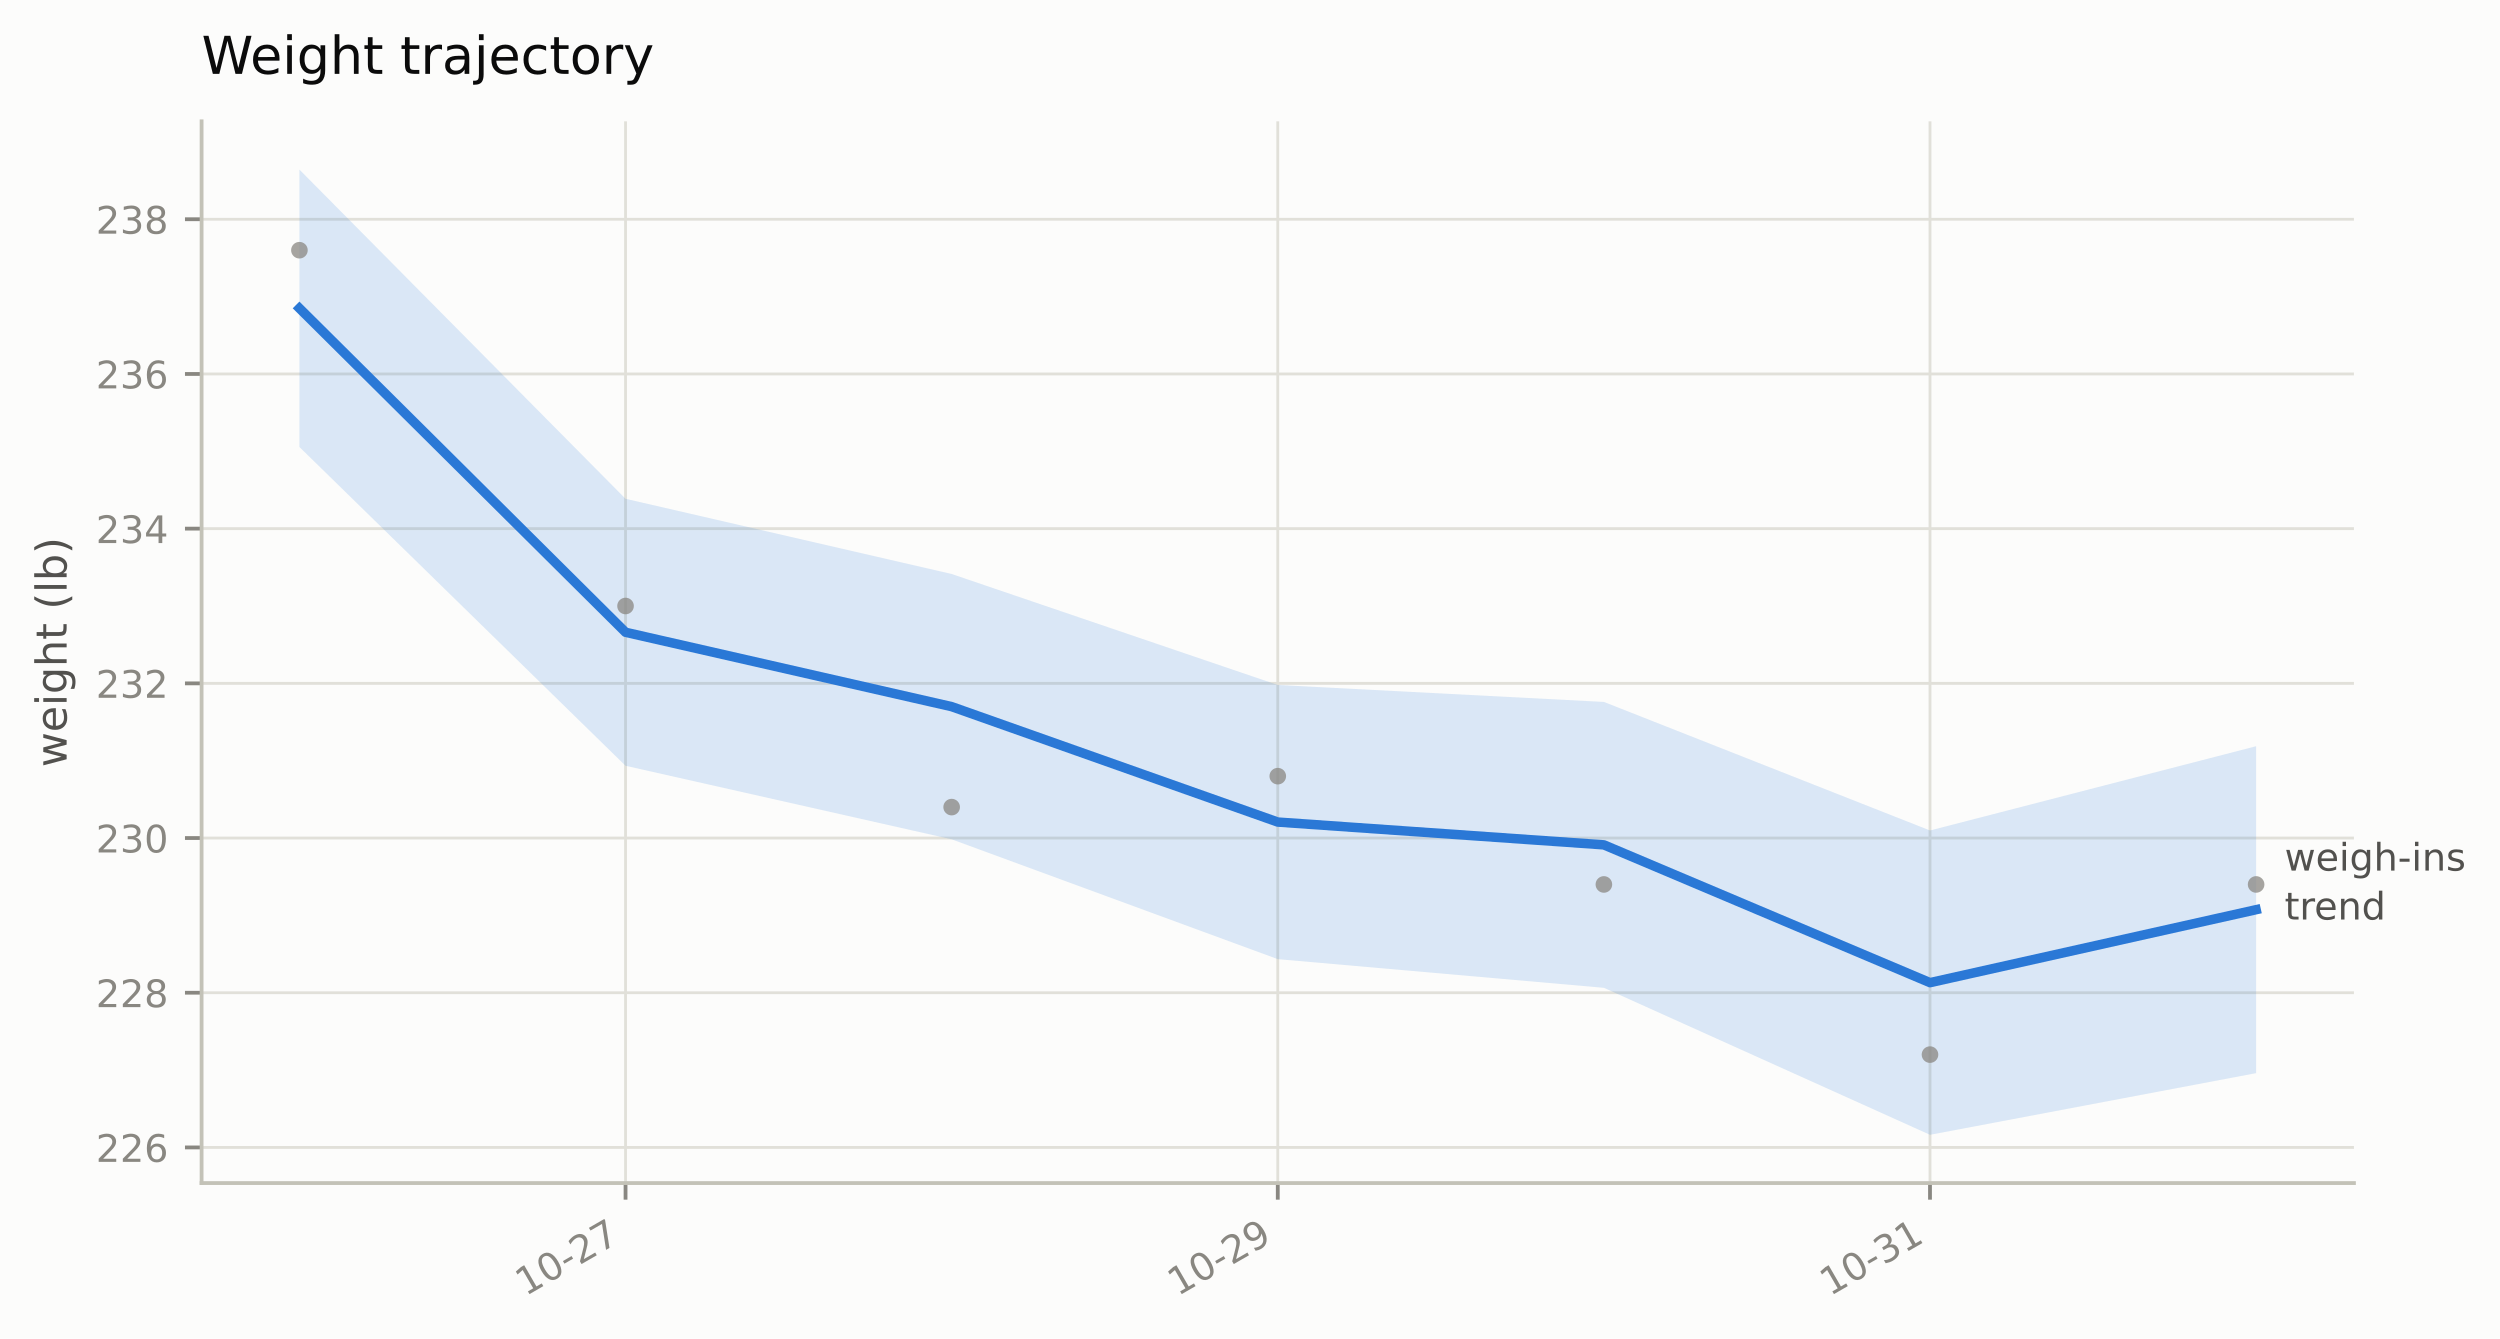
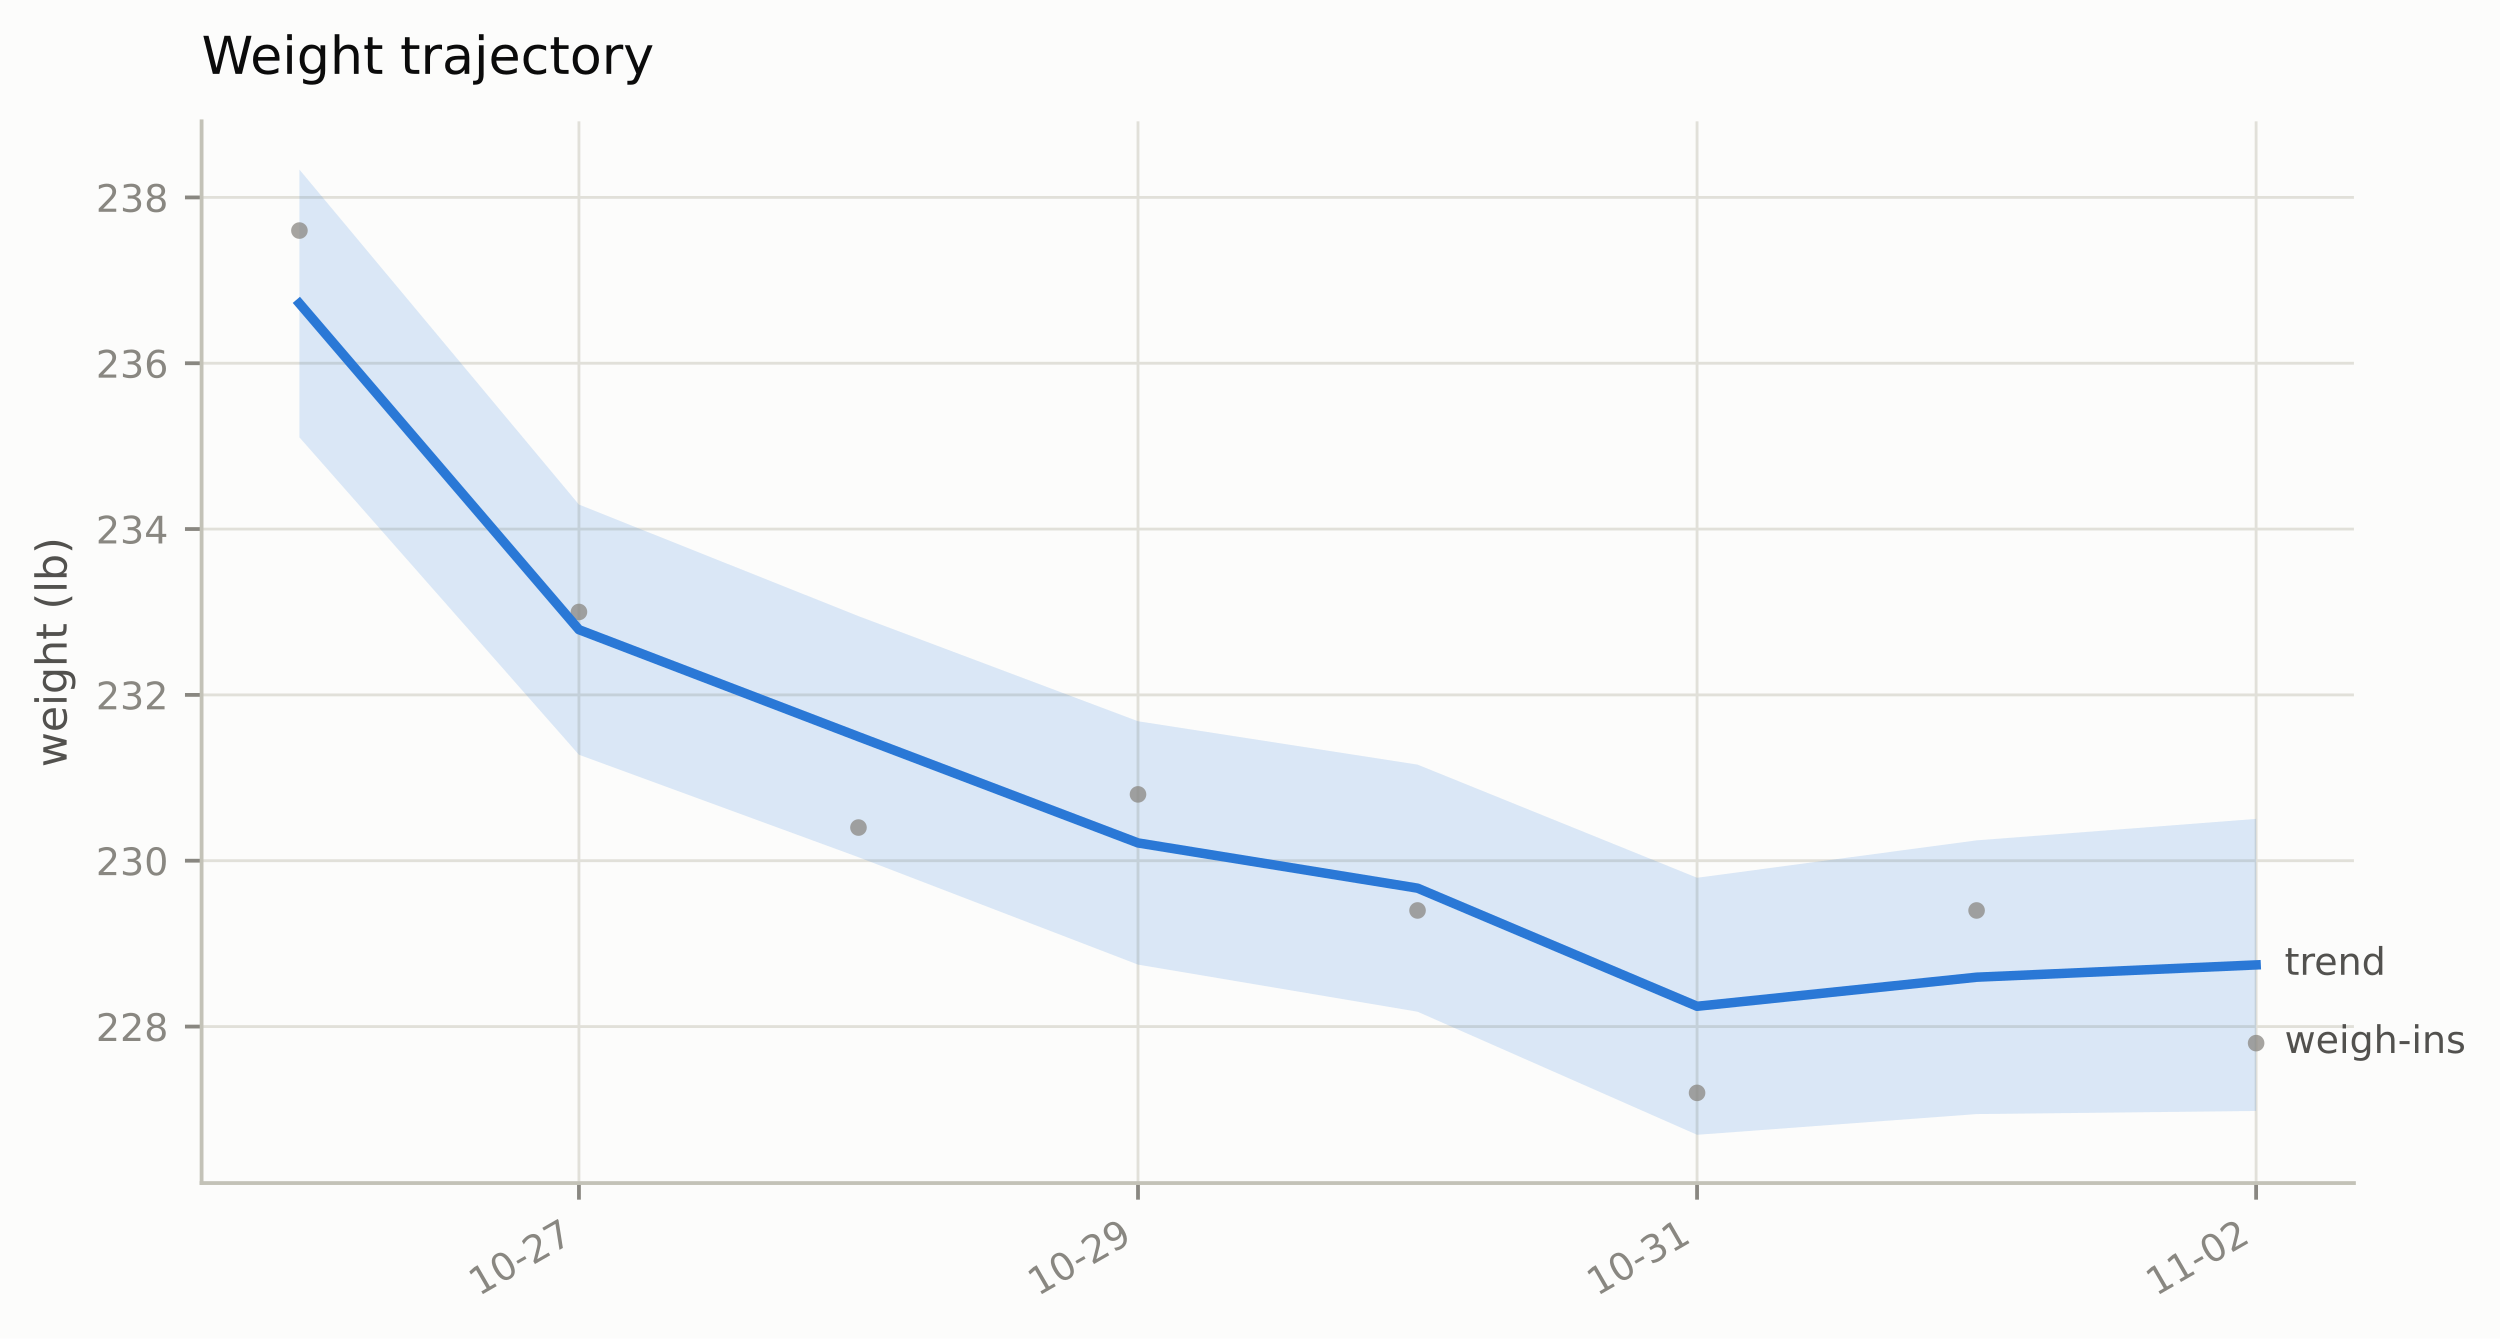
<svg xmlns="http://www.w3.org/2000/svg" xmlns:xlink="http://www.w3.org/1999/xlink" width="526.697pt" height="282pt" viewBox="0 0 526.697 282" version="1.1">
  <defs>
    <style type="text/css">*{stroke-linejoin: round; stroke-linecap: butt}</style>
  </defs>
  <g id="figure_1">
    <g id="patch_1">
      <path d="M 0 282  L 526.697 282  L 526.697 0  L 0 0  z " style="fill: #fcfcfb" />
    </g>
    <g id="axes_1">
      <g id="patch_2">
        <path d="M 42.471 249.248  L 495.926 249.248  L 495.926 25.558  L 42.471 25.558  z " style="fill: #fcfcfb" />
      </g>
      <g id="matplotlib.axis_1">
        <g id="xtick_1">
          <g id="line2d_1">
-             <path d="M 131.788 249.248  L 131.788 25.558  " clip-path="url(#pbf612cd632)" style="fill: none; stroke: #e1e0d9; stroke-width: 0.6; stroke-linecap: square" />
+             <path d="M 121.973 249.248  L 121.973 25.558  " clip-path="url(#p1fe987baff)" style="fill: none; stroke: #e1e0d9; stroke-width: 0.6; stroke-linecap: square" />
          </g>
          <g id="line2d_2">
            <defs>
-               <path id="mac89b1b410" d="M 0 0  L 0 3.5  " style="stroke: #898781; stroke-width: 0.8" />
+               <path id="m3496365008" d="M 0 0  L 0 3.5  " style="stroke: #898781; stroke-width: 0.8" />
            </defs>
            <g>
-               <use xlink:href="#mac89b1b410" x="131.788" y="249.248" style="fill: #898781; stroke: #898781; stroke-width: 0.8" />
+               <use xlink:href="#m3496365008" x="121.973" y="249.248" style="fill: #898781; stroke: #898781; stroke-width: 0.8" />
            </g>
          </g>
          <g id="text_1">
-             <g style="fill: #898781" transform="translate(110.695 273.1351) rotate(-30) scale(0.08 -0.08)">
+             <g style="fill: #898781" transform="translate(100.8799 273.1351) rotate(-30) scale(0.08 -0.08)">
              <defs>
                <path id="DejaVuSans-14" d="M 794 531  L 1825 531  L 1825 4091  L 703 3866  L 703 4441  L 1819 4666  L 2450 4666  L 2450 531  L 3481 531  L 3481 0  L 794 0  L 794 531  z " transform="scale(0.015625)" />
                <path id="DejaVuSans-13" d="M 2034 4250  Q 1547 4250 1301 3770  Q 1056 3291 1056 2328  Q 1056 1369 1301 889  Q 1547 409 2034 409  Q 2525 409 2770 889  Q 3016 1369 3016 2328  Q 3016 3291 2770 3770  Q 2525 4250 2034 4250  z M 2034 4750  Q 2819 4750 3233 4129  Q 3647 3509 3647 2328  Q 3647 1150 3233 529  Q 2819 -91 2034 -91  Q 1250 -91 836 529  Q 422 1150 422 2328  Q 422 3509 836 4129  Q 1250 4750 2034 4750  z " transform="scale(0.015625)" />
                <path id="DejaVuSans-10" d="M 313 2009  L 1997 2009  L 1997 1497  L 313 1497  L 313 2009  z " transform="scale(0.015625)" />
                <path id="DejaVuSans-15" d="M 1228 531  L 3431 531  L 3431 0  L 469 0  L 469 531  Q 828 903 1448 1529  Q 2069 2156 2228 2338  Q 2531 2678 2651 2914  Q 2772 3150 2772 3378  Q 2772 3750 2511 3984  Q 2250 4219 1831 4219  Q 1534 4219 1204 4116  Q 875 4013 500 3803  L 500 4441  Q 881 4594 1212 4672  Q 1544 4750 1819 4750  Q 2544 4750 2975 4387  Q 3406 4025 3406 3419  Q 3406 3131 3298 2873  Q 3191 2616 2906 2266  Q 2828 2175 2409 1742  Q 1991 1309 1228 531  z " transform="scale(0.015625)" />
                <path id="DejaVuSans-1a" d="M 525 4666  L 3525 4666  L 3525 4397  L 1831 0  L 1172 0  L 2766 4134  L 525 4134  L 525 4666  z " transform="scale(0.015625)" />
              </defs>
              <use xlink:href="#DejaVuSans-14" />
              <use xlink:href="#DejaVuSans-13" transform="translate(63.625 0)" />
              <use xlink:href="#DejaVuSans-10" transform="translate(127.25 0)" />
              <use xlink:href="#DejaVuSans-15" transform="translate(163.3281 0)" />
              <use xlink:href="#DejaVuSans-1a" transform="translate(226.9531 0)" />
            </g>
          </g>
        </g>
        <g id="xtick_2">
          <g id="line2d_3">
-             <path d="M 269.199 249.248  L 269.199 25.558  " clip-path="url(#pbf612cd632)" style="fill: none; stroke: #e1e0d9; stroke-width: 0.6; stroke-linecap: square" />
+             <path d="M 239.753 249.248  L 239.753 25.558  " clip-path="url(#p1fe987baff)" style="fill: none; stroke: #e1e0d9; stroke-width: 0.6; stroke-linecap: square" />
          </g>
          <g id="line2d_4">
            <g>
-               <use xlink:href="#mac89b1b410" x="269.199" y="249.248" style="fill: #898781; stroke: #898781; stroke-width: 0.8" />
+               <use xlink:href="#m3496365008" x="239.753" y="249.248" style="fill: #898781; stroke: #898781; stroke-width: 0.8" />
            </g>
          </g>
          <g id="text_2">
-             <g style="fill: #898781" transform="translate(248.1058 273.1351) rotate(-30) scale(0.08 -0.08)">
+             <g style="fill: #898781" transform="translate(218.6606 273.1351) rotate(-30) scale(0.08 -0.08)">
              <defs>
                <path id="DejaVuSans-1c" d="M 703 97  L 703 672  Q 941 559 1184 500  Q 1428 441 1663 441  Q 2288 441 2617 861  Q 2947 1281 2994 2138  Q 2813 1869 2534 1725  Q 2256 1581 1919 1581  Q 1219 1581 811 2004  Q 403 2428 403 3163  Q 403 3881 828 4315  Q 1253 4750 1959 4750  Q 2769 4750 3195 4129  Q 3622 3509 3622 2328  Q 3622 1225 3098 567  Q 2575 -91 1691 -91  Q 1453 -91 1209 -44  Q 966 3 703 97  z M 1959 2075  Q 2384 2075 2632 2365  Q 2881 2656 2881 3163  Q 2881 3666 2632 3958  Q 2384 4250 1959 4250  Q 1534 4250 1286 3958  Q 1038 3666 1038 3163  Q 1038 2656 1286 2365  Q 1534 2075 1959 2075  z " transform="scale(0.015625)" />
              </defs>
              <use xlink:href="#DejaVuSans-14" />
              <use xlink:href="#DejaVuSans-13" transform="translate(63.625 0)" />
              <use xlink:href="#DejaVuSans-10" transform="translate(127.25 0)" />
              <use xlink:href="#DejaVuSans-15" transform="translate(163.3281 0)" />
              <use xlink:href="#DejaVuSans-1c" transform="translate(226.9531 0)" />
            </g>
          </g>
        </g>
        <g id="xtick_3">
          <g id="line2d_5">
-             <path d="M 406.609 249.248  L 406.609 25.558  " clip-path="url(#pbf612cd632)" style="fill: none; stroke: #e1e0d9; stroke-width: 0.6; stroke-linecap: square" />
+             <path d="M 357.534 249.248  L 357.534 25.558  " clip-path="url(#p1fe987baff)" style="fill: none; stroke: #e1e0d9; stroke-width: 0.6; stroke-linecap: square" />
          </g>
          <g id="line2d_6">
            <g>
-               <use xlink:href="#mac89b1b410" x="406.609" y="249.248" style="fill: #898781; stroke: #898781; stroke-width: 0.8" />
+               <use xlink:href="#m3496365008" x="357.534" y="249.248" style="fill: #898781; stroke: #898781; stroke-width: 0.8" />
            </g>
          </g>
          <g id="text_3">
-             <g style="fill: #898781" transform="translate(385.5167 273.1351) rotate(-30) scale(0.08 -0.08)">
+             <g style="fill: #898781" transform="translate(336.4414 273.1351) rotate(-30) scale(0.08 -0.08)">
              <defs>
                <path id="DejaVuSans-16" d="M 2597 2516  Q 3050 2419 3304 2112  Q 3559 1806 3559 1356  Q 3559 666 3084 287  Q 2609 -91 1734 -91  Q 1441 -91 1130 -33  Q 819 25 488 141  L 488 750  Q 750 597 1062 519  Q 1375 441 1716 441  Q 2309 441 2620 675  Q 2931 909 2931 1356  Q 2931 1769 2642 2001  Q 2353 2234 1838 2234  L 1294 2234  L 1294 2753  L 1863 2753  Q 2328 2753 2575 2939  Q 2822 3125 2822 3475  Q 2822 3834 2567 4026  Q 2313 4219 1838 4219  Q 1578 4219 1281 4162  Q 984 4106 628 3988  L 628 4550  Q 988 4650 1302 4700  Q 1616 4750 1894 4750  Q 2613 4750 3031 4423  Q 3450 4097 3450 3541  Q 3450 3153 3228 2886  Q 3006 2619 2597 2516  z " transform="scale(0.015625)" />
              </defs>
              <use xlink:href="#DejaVuSans-14" />
              <use xlink:href="#DejaVuSans-13" transform="translate(63.625 0)" />
              <use xlink:href="#DejaVuSans-10" transform="translate(127.25 0)" />
              <use xlink:href="#DejaVuSans-16" transform="translate(163.3281 0)" />
              <use xlink:href="#DejaVuSans-14" transform="translate(226.9531 0)" />
            </g>
          </g>
        </g>
+         <g id="xtick_4">
+           <g id="line2d_7">
+             <path d="M 475.315 249.248  L 475.315 25.558  " clip-path="url(#p1fe987baff)" style="fill: none; stroke: #e1e0d9; stroke-width: 0.6; stroke-linecap: square" />
+           </g>
+           <g id="line2d_8">
+             <g>
+               <use xlink:href="#m3496365008" x="475.315" y="249.248" style="fill: #898781; stroke: #898781; stroke-width: 0.8" />
+             </g>
+           </g>
+           <g id="text_4">
+             <g style="fill: #898781" transform="translate(454.2221 273.1351) rotate(-30) scale(0.08 -0.08)">
+               <use xlink:href="#DejaVuSans-14" />
+               <use xlink:href="#DejaVuSans-14" transform="translate(63.625 0)" />
+               <use xlink:href="#DejaVuSans-10" transform="translate(127.25 0)" />
+               <use xlink:href="#DejaVuSans-13" transform="translate(163.3281 0)" />
+               <use xlink:href="#DejaVuSans-15" transform="translate(226.9531 0)" />
+             </g>
+           </g>
+         </g>
      </g>
      <g id="matplotlib.axis_2">
        <g id="ytick_1">
-           <g id="line2d_7">
-             <path d="M 42.471 241.739  L 495.926 241.739  " clip-path="url(#pbf612cd632)" style="fill: none; stroke: #e1e0d9; stroke-width: 0.6; stroke-linecap: square" />
-           </g>
-           <g id="line2d_8">
+           <g id="line2d_9">
+             <path d="M 42.471 216.271  L 495.926 216.271  " clip-path="url(#p1fe987baff)" style="fill: none; stroke: #e1e0d9; stroke-width: 0.6; stroke-linecap: square" />
+           </g>
+           <g id="line2d_10">
            <defs>
-               <path id="mf7a10d0600" d="M 0 0  L -3.5 0  " style="stroke: #898781; stroke-width: 0.8" />
+               <path id="me0cc79bb1d" d="M 0 0  L -3.5 0  " style="stroke: #898781; stroke-width: 0.8" />
            </defs>
            <g>
-               <use xlink:href="#mf7a10d0600" x="42.471" y="241.739" style="fill: #898781; stroke: #898781; stroke-width: 0.8" />
-             </g>
-           </g>
-           <g id="text_4">
-             <g style="fill: #898781" transform="translate(20.2007 244.7777) scale(0.08 -0.08)">
-               <defs>
-                 <path id="DejaVuSans-19" d="M 2113 2584  Q 1688 2584 1439 2293  Q 1191 2003 1191 1497  Q 1191 994 1439 701  Q 1688 409 2113 409  Q 2538 409 2786 701  Q 3034 994 3034 1497  Q 3034 2003 2786 2293  Q 2538 2584 2113 2584  z M 3366 4563  L 3366 3988  Q 3128 4100 2886 4159  Q 2644 4219 2406 4219  Q 1781 4219 1451 3797  Q 1122 3375 1075 2522  Q 1259 2794 1537 2939  Q 1816 3084 2150 3084  Q 2853 3084 3261 2657  Q 3669 2231 3669 1497  Q 3669 778 3244 343  Q 2819 -91 2113 -91  Q 1303 -91 875 529  Q 447 1150 447 2328  Q 447 3434 972 4092  Q 1497 4750 2381 4750  Q 2619 4750 2861 4703  Q 3103 4656 3366 4563  z " transform="scale(0.015625)" />
-               </defs>
-               <use xlink:href="#DejaVuSans-15" />
-               <use xlink:href="#DejaVuSans-15" transform="translate(63.625 0)" />
-               <use xlink:href="#DejaVuSans-19" transform="translate(127.25 0)" />
-             </g>
-           </g>
-         </g>
-         <g id="ytick_2">
-           <g id="line2d_9">
-             <path d="M 42.471 209.148  L 495.926 209.148  " clip-path="url(#pbf612cd632)" style="fill: none; stroke: #e1e0d9; stroke-width: 0.6; stroke-linecap: square" />
-           </g>
-           <g id="line2d_10">
-             <g>
-               <use xlink:href="#mf7a10d0600" x="42.471" y="209.148" style="fill: #898781; stroke: #898781; stroke-width: 0.8" />
+               <use xlink:href="#me0cc79bb1d" x="42.471" y="216.271" style="fill: #898781; stroke: #898781; stroke-width: 0.8" />
            </g>
          </g>
          <g id="text_5">
-             <g style="fill: #898781" transform="translate(20.2007 212.187) scale(0.08 -0.08)">
+             <g style="fill: #898781" transform="translate(20.2007 219.3097) scale(0.08 -0.08)">
              <defs>
                <path id="DejaVuSans-1b" d="M 2034 2216  Q 1584 2216 1326 1975  Q 1069 1734 1069 1313  Q 1069 891 1326 650  Q 1584 409 2034 409  Q 2484 409 2743 651  Q 3003 894 3003 1313  Q 3003 1734 2745 1975  Q 2488 2216 2034 2216  z M 1403 2484  Q 997 2584 770 2862  Q 544 3141 544 3541  Q 544 4100 942 4425  Q 1341 4750 2034 4750  Q 2731 4750 3128 4425  Q 3525 4100 3525 3541  Q 3525 3141 3298 2862  Q 3072 2584 2669 2484  Q 3125 2378 3379 2068  Q 3634 1759 3634 1313  Q 3634 634 3220 271  Q 2806 -91 2034 -91  Q 1263 -91 848 271  Q 434 634 434 1313  Q 434 1759 690 2068  Q 947 2378 1403 2484  z M 1172 3481  Q 1172 3119 1398 2916  Q 1625 2713 2034 2713  Q 2441 2713 2670 2916  Q 2900 3119 2900 3481  Q 2900 3844 2670 4047  Q 2441 4250 2034 4250  Q 1625 4250 1398 4047  Q 1172 3844 1172 3481  z " transform="scale(0.015625)" />
              </defs>
              <use xlink:href="#DejaVuSans-15" />
              <use xlink:href="#DejaVuSans-15" transform="translate(63.625 0)" />
              <use xlink:href="#DejaVuSans-1b" transform="translate(127.25 0)" />
            </g>
          </g>
        </g>
+         <g id="ytick_2">
+           <g id="line2d_11">
+             <path d="M 42.471 181.334  L 495.926 181.334  " clip-path="url(#p1fe987baff)" style="fill: none; stroke: #e1e0d9; stroke-width: 0.6; stroke-linecap: square" />
+           </g>
+           <g id="line2d_12">
+             <g>
+               <use xlink:href="#me0cc79bb1d" x="42.471" y="181.334" style="fill: #898781; stroke: #898781; stroke-width: 0.8" />
+             </g>
+           </g>
+           <g id="text_6">
+             <g style="fill: #898781" transform="translate(20.2007 184.3734) scale(0.08 -0.08)">
+               <use xlink:href="#DejaVuSans-15" />
+               <use xlink:href="#DejaVuSans-16" transform="translate(63.625 0)" />
+               <use xlink:href="#DejaVuSans-13" transform="translate(127.25 0)" />
+             </g>
+           </g>
+         </g>
        <g id="ytick_3">
-           <g id="line2d_11">
-             <path d="M 42.471 176.557  L 495.926 176.557  " clip-path="url(#pbf612cd632)" style="fill: none; stroke: #e1e0d9; stroke-width: 0.6; stroke-linecap: square" />
-           </g>
-           <g id="line2d_12">
-             <g>
-               <use xlink:href="#mf7a10d0600" x="42.471" y="176.557" style="fill: #898781; stroke: #898781; stroke-width: 0.8" />
-             </g>
-           </g>
-           <g id="text_6">
-             <g style="fill: #898781" transform="translate(20.2007 179.5963) scale(0.08 -0.08)">
-               <use xlink:href="#DejaVuSans-15" />
-               <use xlink:href="#DejaVuSans-16" transform="translate(63.625 0)" />
-               <use xlink:href="#DejaVuSans-13" transform="translate(127.25 0)" />
+           <g id="line2d_13">
+             <path d="M 42.471 146.398  L 495.926 146.398  " clip-path="url(#p1fe987baff)" style="fill: none; stroke: #e1e0d9; stroke-width: 0.6; stroke-linecap: square" />
+           </g>
+           <g id="line2d_14">
+             <g>
+               <use xlink:href="#me0cc79bb1d" x="42.471" y="146.398" style="fill: #898781; stroke: #898781; stroke-width: 0.8" />
+             </g>
+           </g>
+           <g id="text_7">
+             <g style="fill: #898781" transform="translate(20.2007 149.4371) scale(0.08 -0.08)">
+               <use xlink:href="#DejaVuSans-15" />
+               <use xlink:href="#DejaVuSans-16" transform="translate(63.625 0)" />
+               <use xlink:href="#DejaVuSans-15" transform="translate(127.25 0)" />
            </g>
          </g>
        </g>
        <g id="ytick_4">
-           <g id="line2d_13">
-             <path d="M 42.471 143.967  L 495.926 143.967  " clip-path="url(#pbf612cd632)" style="fill: none; stroke: #e1e0d9; stroke-width: 0.6; stroke-linecap: square" />
-           </g>
-           <g id="line2d_14">
-             <g>
-               <use xlink:href="#mf7a10d0600" x="42.471" y="143.967" style="fill: #898781; stroke: #898781; stroke-width: 0.8" />
-             </g>
-           </g>
-           <g id="text_7">
-             <g style="fill: #898781" transform="translate(20.2007 147.0056) scale(0.08 -0.08)">
-               <use xlink:href="#DejaVuSans-15" />
-               <use xlink:href="#DejaVuSans-16" transform="translate(63.625 0)" />
-               <use xlink:href="#DejaVuSans-15" transform="translate(127.25 0)" />
+           <g id="line2d_15">
+             <path d="M 42.471 111.462  L 495.926 111.462  " clip-path="url(#p1fe987baff)" style="fill: none; stroke: #e1e0d9; stroke-width: 0.6; stroke-linecap: square" />
+           </g>
+           <g id="line2d_16">
+             <g>
+               <use xlink:href="#me0cc79bb1d" x="42.471" y="111.462" style="fill: #898781; stroke: #898781; stroke-width: 0.8" />
+             </g>
+           </g>
+           <g id="text_8">
+             <g style="fill: #898781" transform="translate(20.2007 114.5007) scale(0.08 -0.08)">
+               <defs>
+                 <path id="DejaVuSans-17" d="M 2419 4116  L 825 1625  L 2419 1625  L 2419 4116  z M 2253 4666  L 3047 4666  L 3047 1625  L 3713 1625  L 3713 1100  L 3047 1100  L 3047 0  L 2419 0  L 2419 1100  L 313 1100  L 313 1709  L 2253 4666  z " transform="scale(0.015625)" />
+               </defs>
+               <use xlink:href="#DejaVuSans-15" />
+               <use xlink:href="#DejaVuSans-16" transform="translate(63.625 0)" />
+               <use xlink:href="#DejaVuSans-17" transform="translate(127.25 0)" />
            </g>
          </g>
        </g>
        <g id="ytick_5">
-           <g id="line2d_15">
-             <path d="M 42.471 111.376  L 495.926 111.376  " clip-path="url(#pbf612cd632)" style="fill: none; stroke: #e1e0d9; stroke-width: 0.6; stroke-linecap: square" />
-           </g>
-           <g id="line2d_16">
-             <g>
-               <use xlink:href="#mf7a10d0600" x="42.471" y="111.376" style="fill: #898781; stroke: #898781; stroke-width: 0.8" />
-             </g>
-           </g>
-           <g id="text_8">
-             <g style="fill: #898781" transform="translate(20.2007 114.4149) scale(0.08 -0.08)">
-               <defs>
-                 <path id="DejaVuSans-17" d="M 2419 4116  L 825 1625  L 2419 1625  L 2419 4116  z M 2253 4666  L 3047 4666  L 3047 1625  L 3713 1625  L 3713 1100  L 3047 1100  L 3047 0  L 2419 0  L 2419 1100  L 313 1100  L 313 1709  L 2253 4666  z " transform="scale(0.015625)" />
-               </defs>
-               <use xlink:href="#DejaVuSans-15" />
-               <use xlink:href="#DejaVuSans-16" transform="translate(63.625 0)" />
-               <use xlink:href="#DejaVuSans-17" transform="translate(127.25 0)" />
+           <g id="line2d_17">
+             <path d="M 42.471 76.525  L 495.926 76.525  " clip-path="url(#p1fe987baff)" style="fill: none; stroke: #e1e0d9; stroke-width: 0.6; stroke-linecap: square" />
+           </g>
+           <g id="line2d_18">
+             <g>
+               <use xlink:href="#me0cc79bb1d" x="42.471" y="76.525" style="fill: #898781; stroke: #898781; stroke-width: 0.8" />
+             </g>
+           </g>
+           <g id="text_9">
+             <g style="fill: #898781" transform="translate(20.2007 79.56438) scale(0.08 -0.08)">
+               <defs>
+                 <path id="DejaVuSans-19" d="M 2113 2584  Q 1688 2584 1439 2293  Q 1191 2003 1191 1497  Q 1191 994 1439 701  Q 1688 409 2113 409  Q 2538 409 2786 701  Q 3034 994 3034 1497  Q 3034 2003 2786 2293  Q 2538 2584 2113 2584  z M 3366 4563  L 3366 3988  Q 3128 4100 2886 4159  Q 2644 4219 2406 4219  Q 1781 4219 1451 3797  Q 1122 3375 1075 2522  Q 1259 2794 1537 2939  Q 1816 3084 2150 3084  Q 2853 3084 3261 2657  Q 3669 2231 3669 1497  Q 3669 778 3244 343  Q 2819 -91 2113 -91  Q 1303 -91 875 529  Q 447 1150 447 2328  Q 447 3434 972 4092  Q 1497 4750 2381 4750  Q 2619 4750 2861 4703  Q 3103 4656 3366 4563  z " transform="scale(0.015625)" />
+               </defs>
+               <use xlink:href="#DejaVuSans-15" />
+               <use xlink:href="#DejaVuSans-16" transform="translate(63.625 0)" />
+               <use xlink:href="#DejaVuSans-19" transform="translate(127.25 0)" />
            </g>
          </g>
        </g>
        <g id="ytick_6">
-           <g id="line2d_17">
-             <path d="M 42.471 78.785  L 495.926 78.785  " clip-path="url(#pbf612cd632)" style="fill: none; stroke: #e1e0d9; stroke-width: 0.6; stroke-linecap: square" />
-           </g>
-           <g id="line2d_18">
-             <g>
-               <use xlink:href="#mf7a10d0600" x="42.471" y="78.785" style="fill: #898781; stroke: #898781; stroke-width: 0.8" />
-             </g>
-           </g>
-           <g id="text_9">
-             <g style="fill: #898781" transform="translate(20.2007 81.8242) scale(0.08 -0.08)">
-               <use xlink:href="#DejaVuSans-15" />
-               <use xlink:href="#DejaVuSans-16" transform="translate(63.625 0)" />
-               <use xlink:href="#DejaVuSans-19" transform="translate(127.25 0)" />
-             </g>
-           </g>
-         </g>
-         <g id="ytick_7">
          <g id="line2d_19">
-             <path d="M 42.471 46.194  L 495.926 46.194  " clip-path="url(#pbf612cd632)" style="fill: none; stroke: #e1e0d9; stroke-width: 0.6; stroke-linecap: square" />
+             <path d="M 42.471 41.589  L 495.926 41.589  " clip-path="url(#p1fe987baff)" style="fill: none; stroke: #e1e0d9; stroke-width: 0.6; stroke-linecap: square" />
          </g>
          <g id="line2d_20">
            <g>
-               <use xlink:href="#mf7a10d0600" x="42.471" y="46.194" style="fill: #898781; stroke: #898781; stroke-width: 0.8" />
+               <use xlink:href="#me0cc79bb1d" x="42.471" y="41.589" style="fill: #898781; stroke: #898781; stroke-width: 0.8" />
            </g>
          </g>
          <g id="text_10">
-             <g style="fill: #898781" transform="translate(20.2007 49.23349) scale(0.08 -0.08)">
+             <g style="fill: #898781" transform="translate(20.2007 44.62804) scale(0.08 -0.08)">
              <use xlink:href="#DejaVuSans-15" />
              <use xlink:href="#DejaVuSans-16" transform="translate(63.625 0)" />
              <use xlink:href="#DejaVuSans-1b" transform="translate(127.25 0)" />
            </g>
          </g>
        </g>
        <g id="text_11">
          <g style="fill: #52514e" transform="translate(14.03859 161.6238) rotate(-90) scale(0.09 -0.09)">
            <defs>
              <path id="DejaVuSans-5a" d="M 269 3500  L 844 3500  L 1563 769  L 2278 3500  L 2956 3500  L 3675 769  L 4391 3500  L 4966 3500  L 4050 0  L 3372 0  L 2619 2869  L 1863 0  L 1184 0  L 269 3500  z " transform="scale(0.015625)" />
              <path id="DejaVuSans-48" d="M 3597 1894  L 3597 1613  L 953 1613  Q 991 1019 1311 708  Q 1631 397 2203 397  Q 2534 397 2845 478  Q 3156 559 3463 722  L 3463 178  Q 3153 47 2828 -22  Q 2503 -91 2169 -91  Q 1331 -91 842 396  Q 353 884 353 1716  Q 353 2575 817 3079  Q 1281 3584 2069 3584  Q 2775 3584 3186 3129  Q 3597 2675 3597 1894  z M 3022 2063  Q 3016 2534 2758 2815  Q 2500 3097 2075 3097  Q 1594 3097 1305 2825  Q 1016 2553 972 2059  L 3022 2063  z " transform="scale(0.015625)" />
              <path id="DejaVuSans-4c" d="M 603 3500  L 1178 3500  L 1178 0  L 603 0  L 603 3500  z M 603 4863  L 1178 4863  L 1178 4134  L 603 4134  L 603 4863  z " transform="scale(0.015625)" />
              <path id="DejaVuSans-4a" d="M 2906 1791  Q 2906 2416 2648 2759  Q 2391 3103 1925 3103  Q 1463 3103 1205 2759  Q 947 2416 947 1791  Q 947 1169 1205 825  Q 1463 481 1925 481  Q 2391 481 2648 825  Q 2906 1169 2906 1791  z M 3481 434  Q 3481 -459 3084 -895  Q 2688 -1331 1869 -1331  Q 1566 -1331 1297 -1286  Q 1028 -1241 775 -1147  L 775 -588  Q 1028 -725 1275 -790  Q 1522 -856 1778 -856  Q 2344 -856 2625 -561  Q 2906 -266 2906 331  L 2906 616  Q 2728 306 2450 153  Q 2172 0 1784 0  Q 1141 0 747 490  Q 353 981 353 1791  Q 353 2603 747 3093  Q 1141 3584 1784 3584  Q 2172 3584 2450 3431  Q 2728 3278 2906 2969  L 2906 3500  L 3481 3500  L 3481 434  z " transform="scale(0.015625)" />
              <path id="DejaVuSans-4b" d="M 3513 2113  L 3513 0  L 2938 0  L 2938 2094  Q 2938 2591 2744 2837  Q 2550 3084 2163 3084  Q 1697 3084 1428 2787  Q 1159 2491 1159 1978  L 1159 0  L 581 0  L 581 4863  L 1159 4863  L 1159 2956  Q 1366 3272 1645 3428  Q 1925 3584 2291 3584  Q 2894 3584 3203 3211  Q 3513 2838 3513 2113  z " transform="scale(0.015625)" />
              <path id="DejaVuSans-57" d="M 1172 4494  L 1172 3500  L 2356 3500  L 2356 3053  L 1172 3053  L 1172 1153  Q 1172 725 1289 603  Q 1406 481 1766 481  L 2356 481  L 2356 0  L 1766 0  Q 1100 0 847 248  Q 594 497 594 1153  L 594 3053  L 172 3053  L 172 3500  L 594 3500  L 594 4494  L 1172 4494  z " transform="scale(0.015625)" />
              <path id="DejaVuSans-3" transform="scale(0.015625)" />
              <path id="DejaVuSans-b" d="M 1984 4856  Q 1566 4138 1362 3434  Q 1159 2731 1159 2009  Q 1159 1288 1364 580  Q 1569 -128 1984 -844  L 1484 -844  Q 1016 -109 783 600  Q 550 1309 550 2009  Q 550 2706 781 3412  Q 1013 4119 1484 4856  L 1984 4856  z " transform="scale(0.015625)" />
              <path id="DejaVuSans-4f" d="M 603 4863  L 1178 4863  L 1178 0  L 603 0  L 603 4863  z " transform="scale(0.015625)" />
              <path id="DejaVuSans-45" d="M 3116 1747  Q 3116 2381 2855 2742  Q 2594 3103 2138 3103  Q 1681 3103 1420 2742  Q 1159 2381 1159 1747  Q 1159 1113 1420 752  Q 1681 391 2138 391  Q 2594 391 2855 752  Q 3116 1113 3116 1747  z M 1159 2969  Q 1341 3281 1617 3432  Q 1894 3584 2278 3584  Q 2916 3584 3314 3078  Q 3713 2572 3713 1747  Q 3713 922 3314 415  Q 2916 -91 2278 -91  Q 1894 -91 1617 61  Q 1341 213 1159 525  L 1159 0  L 581 0  L 581 4863  L 1159 4863  L 1159 2969  z " transform="scale(0.015625)" />
              <path id="DejaVuSans-c" d="M 513 4856  L 1013 4856  Q 1481 4119 1714 3412  Q 1947 2706 1947 2009  Q 1947 1309 1714 600  Q 1481 -109 1013 -844  L 513 -844  Q 928 -128 1133 580  Q 1338 1288 1338 2009  Q 1338 2731 1133 3434  Q 928 4138 513 4856  z " transform="scale(0.015625)" />
            </defs>
            <use xlink:href="#DejaVuSans-5a" />
            <use xlink:href="#DejaVuSans-48" transform="translate(81.78125 0)" />
            <use xlink:href="#DejaVuSans-4c" transform="translate(143.3125 0)" />
            <use xlink:href="#DejaVuSans-4a" transform="translate(171.0938 0)" />
            <use xlink:href="#DejaVuSans-4b" transform="translate(234.5781 0)" />
            <use xlink:href="#DejaVuSans-57" transform="translate(297.9531 0)" />
            <use xlink:href="#DejaVuSans-3" transform="translate(337.1562 0)" />
            <use xlink:href="#DejaVuSans-b" transform="translate(368.9375 0)" />
            <use xlink:href="#DejaVuSans-4f" transform="translate(407.9531 0)" />
            <use xlink:href="#DejaVuSans-45" transform="translate(435.7344 0)" />
            <use xlink:href="#DejaVuSans-c" transform="translate(499.2188 0)" />
          </g>
        </g>
      </g>
      <g id="FillBetweenPolyCollection_1">
        <defs>
-           <path id="m9942b49680" d="M 63.082 -246.274  L 63.082 -187.827  L 131.788 -120.666  L 200.493 -105.173  L 269.199 -79.927  L 337.904 -73.886  L 406.609 -42.919  L 475.315 -55.911  L 475.315 -124.789  L 475.315 -124.789  L 406.609 -107.036  L 337.904 -134.12  L 269.199 -137.688  L 200.493 -161.072  L 131.788 -176.919  L 63.082 -246.274  z " />
+           <path id="m2245f6eaee" d="M 63.082 -246.274  L 63.082 -189.862  L 121.973 -122.986  L 180.863 -101.399  L 239.753 -78.773  L 298.644 -68.852  L 357.534 -42.919  L 416.424 -47.29  L 475.315 -47.948  L 475.315 -109.481  L 475.315 -109.481  L 416.424 -104.957  L 357.534 -97.075  L 298.644 -120.912  L 239.753 -130.048  L 180.863 -152.191  L 121.973 -175.696  L 63.082 -246.274  z " />
        </defs>
-         <g clip-path="url(#pbf612cd632)">
-           <use xlink:href="#m9942b49680" x="0" y="282" style="fill: #2a78d6; fill-opacity: 0.16" />
+         <g clip-path="url(#p1fe987baff)">
+           <use xlink:href="#m2245f6eaee" x="0" y="282" style="fill: #2a78d6; fill-opacity: 0.16" />
        </g>
      </g>
      <g id="line2d_21">
        <defs>
-           <path id="m52a4fab654" d="M 0 1.75  C 0.464 1.75 0.909 1.566 1.237 1.237  C 1.566 0.909 1.75 0.464 1.75 0  C 1.75 -0.464 1.566 -0.909 1.237 -1.237  C 0.909 -1.566 0.464 -1.75 0 -1.75  C -0.464 -1.75 -0.909 -1.566 -1.237 -1.237  C -1.566 -0.909 -1.75 -0.464 -1.75 0  C -1.75 0.464 -1.566 0.909 -1.237 1.237  C -0.909 1.566 -0.464 1.75 0 1.75  z " />
+           <path id="mf07f62fa02" d="M 0 1.75  C 0.464 1.75 0.909 1.566 1.237 1.237  C 1.566 0.909 1.75 0.464 1.75 0  C 1.75 -0.464 1.566 -0.909 1.237 -1.237  C 0.909 -1.566 0.464 -1.75 0 -1.75  C -0.464 -1.75 -0.909 -1.566 -1.237 -1.237  C -1.566 -0.909 -1.75 -0.464 -1.75 0  C -1.75 0.464 -1.566 0.909 -1.237 1.237  C -0.909 1.566 -0.464 1.75 0 1.75  z " />
        </defs>
-         <g clip-path="url(#pbf612cd632)">
-           <use xlink:href="#m52a4fab654" x="63.082" y="52.713" style="fill: #898781; fill-opacity: 0.75" />
-           <use xlink:href="#m52a4fab654" x="131.788" y="127.671" style="fill: #898781; fill-opacity: 0.75" />
-           <use xlink:href="#m52a4fab654" x="200.493" y="170.039" style="fill: #898781; fill-opacity: 0.75" />
-           <use xlink:href="#m52a4fab654" x="269.199" y="163.521" style="fill: #898781; fill-opacity: 0.75" />
-           <use xlink:href="#m52a4fab654" x="337.904" y="186.334" style="fill: #898781; fill-opacity: 0.75" />
-           <use xlink:href="#m52a4fab654" x="406.609" y="222.184" style="fill: #898781; fill-opacity: 0.75" />
-           <use xlink:href="#m52a4fab654" x="475.315" y="186.334" style="fill: #898781; fill-opacity: 0.75" />
+         <g clip-path="url(#p1fe987baff)">
+           <use xlink:href="#mf07f62fa02" x="63.082" y="48.576" style="fill: #898781; fill-opacity: 0.75" />
+           <use xlink:href="#mf07f62fa02" x="121.973" y="128.93" style="fill: #898781; fill-opacity: 0.75" />
+           <use xlink:href="#mf07f62fa02" x="180.863" y="174.347" style="fill: #898781; fill-opacity: 0.75" />
+           <use xlink:href="#mf07f62fa02" x="239.753" y="167.36" style="fill: #898781; fill-opacity: 0.75" />
+           <use xlink:href="#mf07f62fa02" x="298.644" y="191.815" style="fill: #898781; fill-opacity: 0.75" />
+           <use xlink:href="#mf07f62fa02" x="357.534" y="230.245" style="fill: #898781; fill-opacity: 0.75" />
+           <use xlink:href="#mf07f62fa02" x="416.424" y="191.815" style="fill: #898781; fill-opacity: 0.75" />
+           <use xlink:href="#mf07f62fa02" x="475.315" y="219.764" style="fill: #898781; fill-opacity: 0.75" />
        </g>
      </g>
      <g id="patch_3">
        <path d="M 42.471 249.248  L 42.471 25.558  " style="fill: none; stroke: #c3c2b7; stroke-width: 0.8; stroke-linejoin: miter; stroke-linecap: square" />
      </g>
      <g id="patch_4">
        <path d="M 42.471 249.248  L 495.926 249.248  " style="fill: none; stroke: #c3c2b7; stroke-width: 0.8; stroke-linejoin: miter; stroke-linecap: square" />
      </g>
      <g id="line2d_22">
-         <path d="M 63.082 64.949  L 131.788 133.207  L 200.493 148.877  L 269.199 173.192  L 337.904 177.996  L 406.609 207.022  L 475.315 191.65  " clip-path="url(#pbf612cd632)" style="fill: none; stroke: #2a78d6; stroke-width: 2; stroke-linecap: square" />
+         <path d="M 63.082 63.932  L 121.973 132.659  L 180.863 155.205  L 239.753 177.589  L 298.644 187.118  L 357.534 212.003  L 416.424 205.876  L 475.315 203.285  " clip-path="url(#p1fe987baff)" style="fill: none; stroke: #2a78d6; stroke-width: 2; stroke-linecap: square" />
      </g>
      <g id="text_12">
-         <g style="fill: #52514e" transform="translate(481.3149 193.728) scale(0.08 -0.08)">
+         <g style="fill: #52514e" transform="translate(481.3149 221.8428) scale(0.08 -0.08)">
          <defs>
-             <path id="DejaVuSans-55" d="M 2631 2963  Q 2534 3019 2420 3045  Q 2306 3072 2169 3072  Q 1681 3072 1420 2755  Q 1159 2438 1159 1844  L 1159 0  L 581 0  L 581 3500  L 1159 3500  L 1159 2956  Q 1341 3275 1631 3429  Q 1922 3584 2338 3584  Q 2397 3584 2469 3576  Q 2541 3569 2628 3553  L 2631 2963  z " transform="scale(0.015625)" />
            <path id="DejaVuSans-51" d="M 3513 2113  L 3513 0  L 2938 0  L 2938 2094  Q 2938 2591 2744 2837  Q 2550 3084 2163 3084  Q 1697 3084 1428 2787  Q 1159 2491 1159 1978  L 1159 0  L 581 0  L 581 3500  L 1159 3500  L 1159 2956  Q 1366 3272 1645 3428  Q 1925 3584 2291 3584  Q 2894 3584 3203 3211  Q 3513 2838 3513 2113  z " transform="scale(0.015625)" />
-             <path id="DejaVuSans-47" d="M 2906 2969  L 2906 4863  L 3481 4863  L 3481 0  L 2906 0  L 2906 525  Q 2725 213 2448 61  Q 2172 -91 1784 -91  Q 1150 -91 751 415  Q 353 922 353 1747  Q 353 2572 751 3078  Q 1150 3584 1784 3584  Q 2172 3584 2448 3432  Q 2725 3281 2906 2969  z M 947 1747  Q 947 1113 1208 752  Q 1469 391 1925 391  Q 2381 391 2643 752  Q 2906 1113 2906 1747  Q 2906 2381 2643 2742  Q 2381 3103 1925 3103  Q 1469 3103 1208 2742  Q 947 2381 947 1747  z " transform="scale(0.015625)" />
-           </defs>
-           <use xlink:href="#DejaVuSans-57" />
-           <use xlink:href="#DejaVuSans-55" transform="translate(39.20312 0)" />
-           <use xlink:href="#DejaVuSans-48" transform="translate(78.10938 0)" />
-           <use xlink:href="#DejaVuSans-51" transform="translate(139.6406 0)" />
-           <use xlink:href="#DejaVuSans-47" transform="translate(203.0156 0)" />
-         </g>
-       </g>
-       <g id="text_13">
-         <g style="fill: #52514e" transform="translate(481.3149 183.4187) scale(0.08 -0.08)">
-           <defs>
            <path id="DejaVuSans-56" d="M 2834 3397  L 2834 2853  Q 2591 2978 2328 3040  Q 2066 3103 1784 3103  Q 1356 3103 1142 2972  Q 928 2841 928 2578  Q 928 2378 1081 2264  Q 1234 2150 1697 2047  L 1894 2003  Q 2506 1872 2764 1633  Q 3022 1394 3022 966  Q 3022 478 2636 193  Q 2250 -91 1575 -91  Q 1294 -91 989 -36  Q 684 19 347 128  L 347 722  Q 666 556 975 473  Q 1284 391 1588 391  Q 1994 391 2212 530  Q 2431 669 2431 922  Q 2431 1156 2273 1281  Q 2116 1406 1581 1522  L 1381 1569  Q 847 1681 609 1914  Q 372 2147 372 2553  Q 372 3047 722 3315  Q 1072 3584 1716 3584  Q 2034 3584 2315 3537  Q 2597 3491 2834 3397  z " transform="scale(0.015625)" />
          </defs>
          <use xlink:href="#DejaVuSans-5a" />
          <use xlink:href="#DejaVuSans-48" transform="translate(81.78125 0)" />
          <use xlink:href="#DejaVuSans-4c" transform="translate(143.3125 0)" />
          <use xlink:href="#DejaVuSans-4a" transform="translate(171.0938 0)" />
          <use xlink:href="#DejaVuSans-4b" transform="translate(234.5781 0)" />
          <use xlink:href="#DejaVuSans-10" transform="translate(297.9531 0)" />
          <use xlink:href="#DejaVuSans-4c" transform="translate(334.0312 0)" />
          <use xlink:href="#DejaVuSans-51" transform="translate(361.8125 0)" />
          <use xlink:href="#DejaVuSans-56" transform="translate(425.1875 0)" />
+         </g>
+       </g>
+       <g id="text_13">
+         <g style="fill: #52514e" transform="translate(481.3149 205.3634) scale(0.08 -0.08)">
+           <defs>
+             <path id="DejaVuSans-55" d="M 2631 2963  Q 2534 3019 2420 3045  Q 2306 3072 2169 3072  Q 1681 3072 1420 2755  Q 1159 2438 1159 1844  L 1159 0  L 581 0  L 581 3500  L 1159 3500  L 1159 2956  Q 1341 3275 1631 3429  Q 1922 3584 2338 3584  Q 2397 3584 2469 3576  Q 2541 3569 2628 3553  L 2631 2963  z " transform="scale(0.015625)" />
+             <path id="DejaVuSans-47" d="M 2906 2969  L 2906 4863  L 3481 4863  L 3481 0  L 2906 0  L 2906 525  Q 2725 213 2448 61  Q 2172 -91 1784 -91  Q 1150 -91 751 415  Q 353 922 353 1747  Q 353 2572 751 3078  Q 1150 3584 1784 3584  Q 2172 3584 2448 3432  Q 2725 3281 2906 2969  z M 947 1747  Q 947 1113 1208 752  Q 1469 391 1925 391  Q 2381 391 2643 752  Q 2906 1113 2906 1747  Q 2906 2381 2643 2742  Q 2381 3103 1925 3103  Q 1469 3103 1208 2742  Q 947 2381 947 1747  z " transform="scale(0.015625)" />
+           </defs>
+           <use xlink:href="#DejaVuSans-57" />
+           <use xlink:href="#DejaVuSans-55" transform="translate(39.20312 0)" />
+           <use xlink:href="#DejaVuSans-48" transform="translate(78.10938 0)" />
+           <use xlink:href="#DejaVuSans-51" transform="translate(139.6406 0)" />
+           <use xlink:href="#DejaVuSans-47" transform="translate(203.0156 0)" />
        </g>
      </g>
      <g id="text_14">
        <g style="fill: #0b0b0b" transform="translate(42.4707 15.55828) scale(0.11 -0.11)">
          <defs>
            <path id="DejaVuSans-3a" d="M 213 4666  L 850 4666  L 1831 722  L 2809 4666  L 3519 4666  L 4500 722  L 5478 4666  L 6119 4666  L 4947 0  L 4153 0  L 3169 4050  L 2175 0  L 1381 0  L 213 4666  z " transform="scale(0.015625)" />
            <path id="DejaVuSans-44" d="M 2194 1759  Q 1497 1759 1228 1600  Q 959 1441 959 1056  Q 959 750 1161 570  Q 1363 391 1709 391  Q 2188 391 2477 730  Q 2766 1069 2766 1631  L 2766 1759  L 2194 1759  z M 3341 1997  L 3341 0  L 2766 0  L 2766 531  Q 2569 213 2275 61  Q 1981 -91 1556 -91  Q 1019 -91 701 211  Q 384 513 384 1019  Q 384 1609 779 1909  Q 1175 2209 1959 2209  L 2766 2209  L 2766 2266  Q 2766 2663 2505 2880  Q 2244 3097 1772 3097  Q 1472 3097 1187 3025  Q 903 2953 641 2809  L 641 3341  Q 956 3463 1253 3523  Q 1550 3584 1831 3584  Q 2591 3584 2966 3190  Q 3341 2797 3341 1997  z " transform="scale(0.015625)" />
            <path id="DejaVuSans-4d" d="M 603 3500  L 1178 3500  L 1178 -63  Q 1178 -731 923 -1031  Q 669 -1331 103 -1331  L -116 -1331  L -116 -844  L 38 -844  Q 366 -844 484 -692  Q 603 -541 603 -63  L 603 3500  z M 603 4863  L 1178 4863  L 1178 4134  L 603 4134  L 603 4863  z " transform="scale(0.015625)" />
            <path id="DejaVuSans-46" d="M 3122 3366  L 3122 2828  Q 2878 2963 2633 3030  Q 2388 3097 2138 3097  Q 1578 3097 1268 2742  Q 959 2388 959 1747  Q 959 1106 1268 751  Q 1578 397 2138 397  Q 2388 397 2633 464  Q 2878 531 3122 666  L 3122 134  Q 2881 22 2623 -34  Q 2366 -91 2075 -91  Q 1284 -91 818 406  Q 353 903 353 1747  Q 353 2603 823 3093  Q 1294 3584 2113 3584  Q 2378 3584 2631 3529  Q 2884 3475 3122 3366  z " transform="scale(0.015625)" />
            <path id="DejaVuSans-52" d="M 1959 3097  Q 1497 3097 1228 2736  Q 959 2375 959 1747  Q 959 1119 1226 758  Q 1494 397 1959 397  Q 2419 397 2687 759  Q 2956 1122 2956 1747  Q 2956 2369 2687 2733  Q 2419 3097 1959 3097  z M 1959 3584  Q 2709 3584 3137 3096  Q 3566 2609 3566 1747  Q 3566 888 3137 398  Q 2709 -91 1959 -91  Q 1206 -91 779 398  Q 353 888 353 1747  Q 353 2609 779 3096  Q 1206 3584 1959 3584  z " transform="scale(0.015625)" />
            <path id="DejaVuSans-5c" d="M 2059 -325  Q 1816 -950 1584 -1140  Q 1353 -1331 966 -1331  L 506 -1331  L 506 -850  L 844 -850  Q 1081 -850 1212 -737  Q 1344 -625 1503 -206  L 1606 56  L 191 3500  L 800 3500  L 1894 763  L 2988 3500  L 3597 3500  L 2059 -325  z " transform="scale(0.015625)" />
          </defs>
          <use xlink:href="#DejaVuSans-3a" />
          <use xlink:href="#DejaVuSans-48" transform="translate(93.01562 0)" />
          <use xlink:href="#DejaVuSans-4c" transform="translate(154.5469 0)" />
          <use xlink:href="#DejaVuSans-4a" transform="translate(182.3281 0)" />
          <use xlink:href="#DejaVuSans-4b" transform="translate(245.8125 0)" />
          <use xlink:href="#DejaVuSans-57" transform="translate(309.1875 0)" />
          <use xlink:href="#DejaVuSans-3" transform="translate(348.3906 0)" />
          <use xlink:href="#DejaVuSans-57" transform="translate(380.1719 0)" />
          <use xlink:href="#DejaVuSans-55" transform="translate(419.375 0)" />
          <use xlink:href="#DejaVuSans-44" transform="translate(460.4844 0)" />
          <use xlink:href="#DejaVuSans-4d" transform="translate(521.7656 0)" />
          <use xlink:href="#DejaVuSans-48" transform="translate(549.5469 0)" />
          <use xlink:href="#DejaVuSans-46" transform="translate(611.0781 0)" />
          <use xlink:href="#DejaVuSans-57" transform="translate(666.0625 0)" />
          <use xlink:href="#DejaVuSans-52" transform="translate(705.2656 0)" />
          <use xlink:href="#DejaVuSans-55" transform="translate(766.4531 0)" />
          <use xlink:href="#DejaVuSans-5c" transform="translate(807.5625 0)" />
        </g>
      </g>
    </g>
  </g>
  <defs>
-     <clipPath id="pbf612cd632">
+     <clipPath id="p1fe987baff">
      <rect x="42.471" y="25.558" width="453.456" height="223.69" />
    </clipPath>
  </defs>
</svg>
